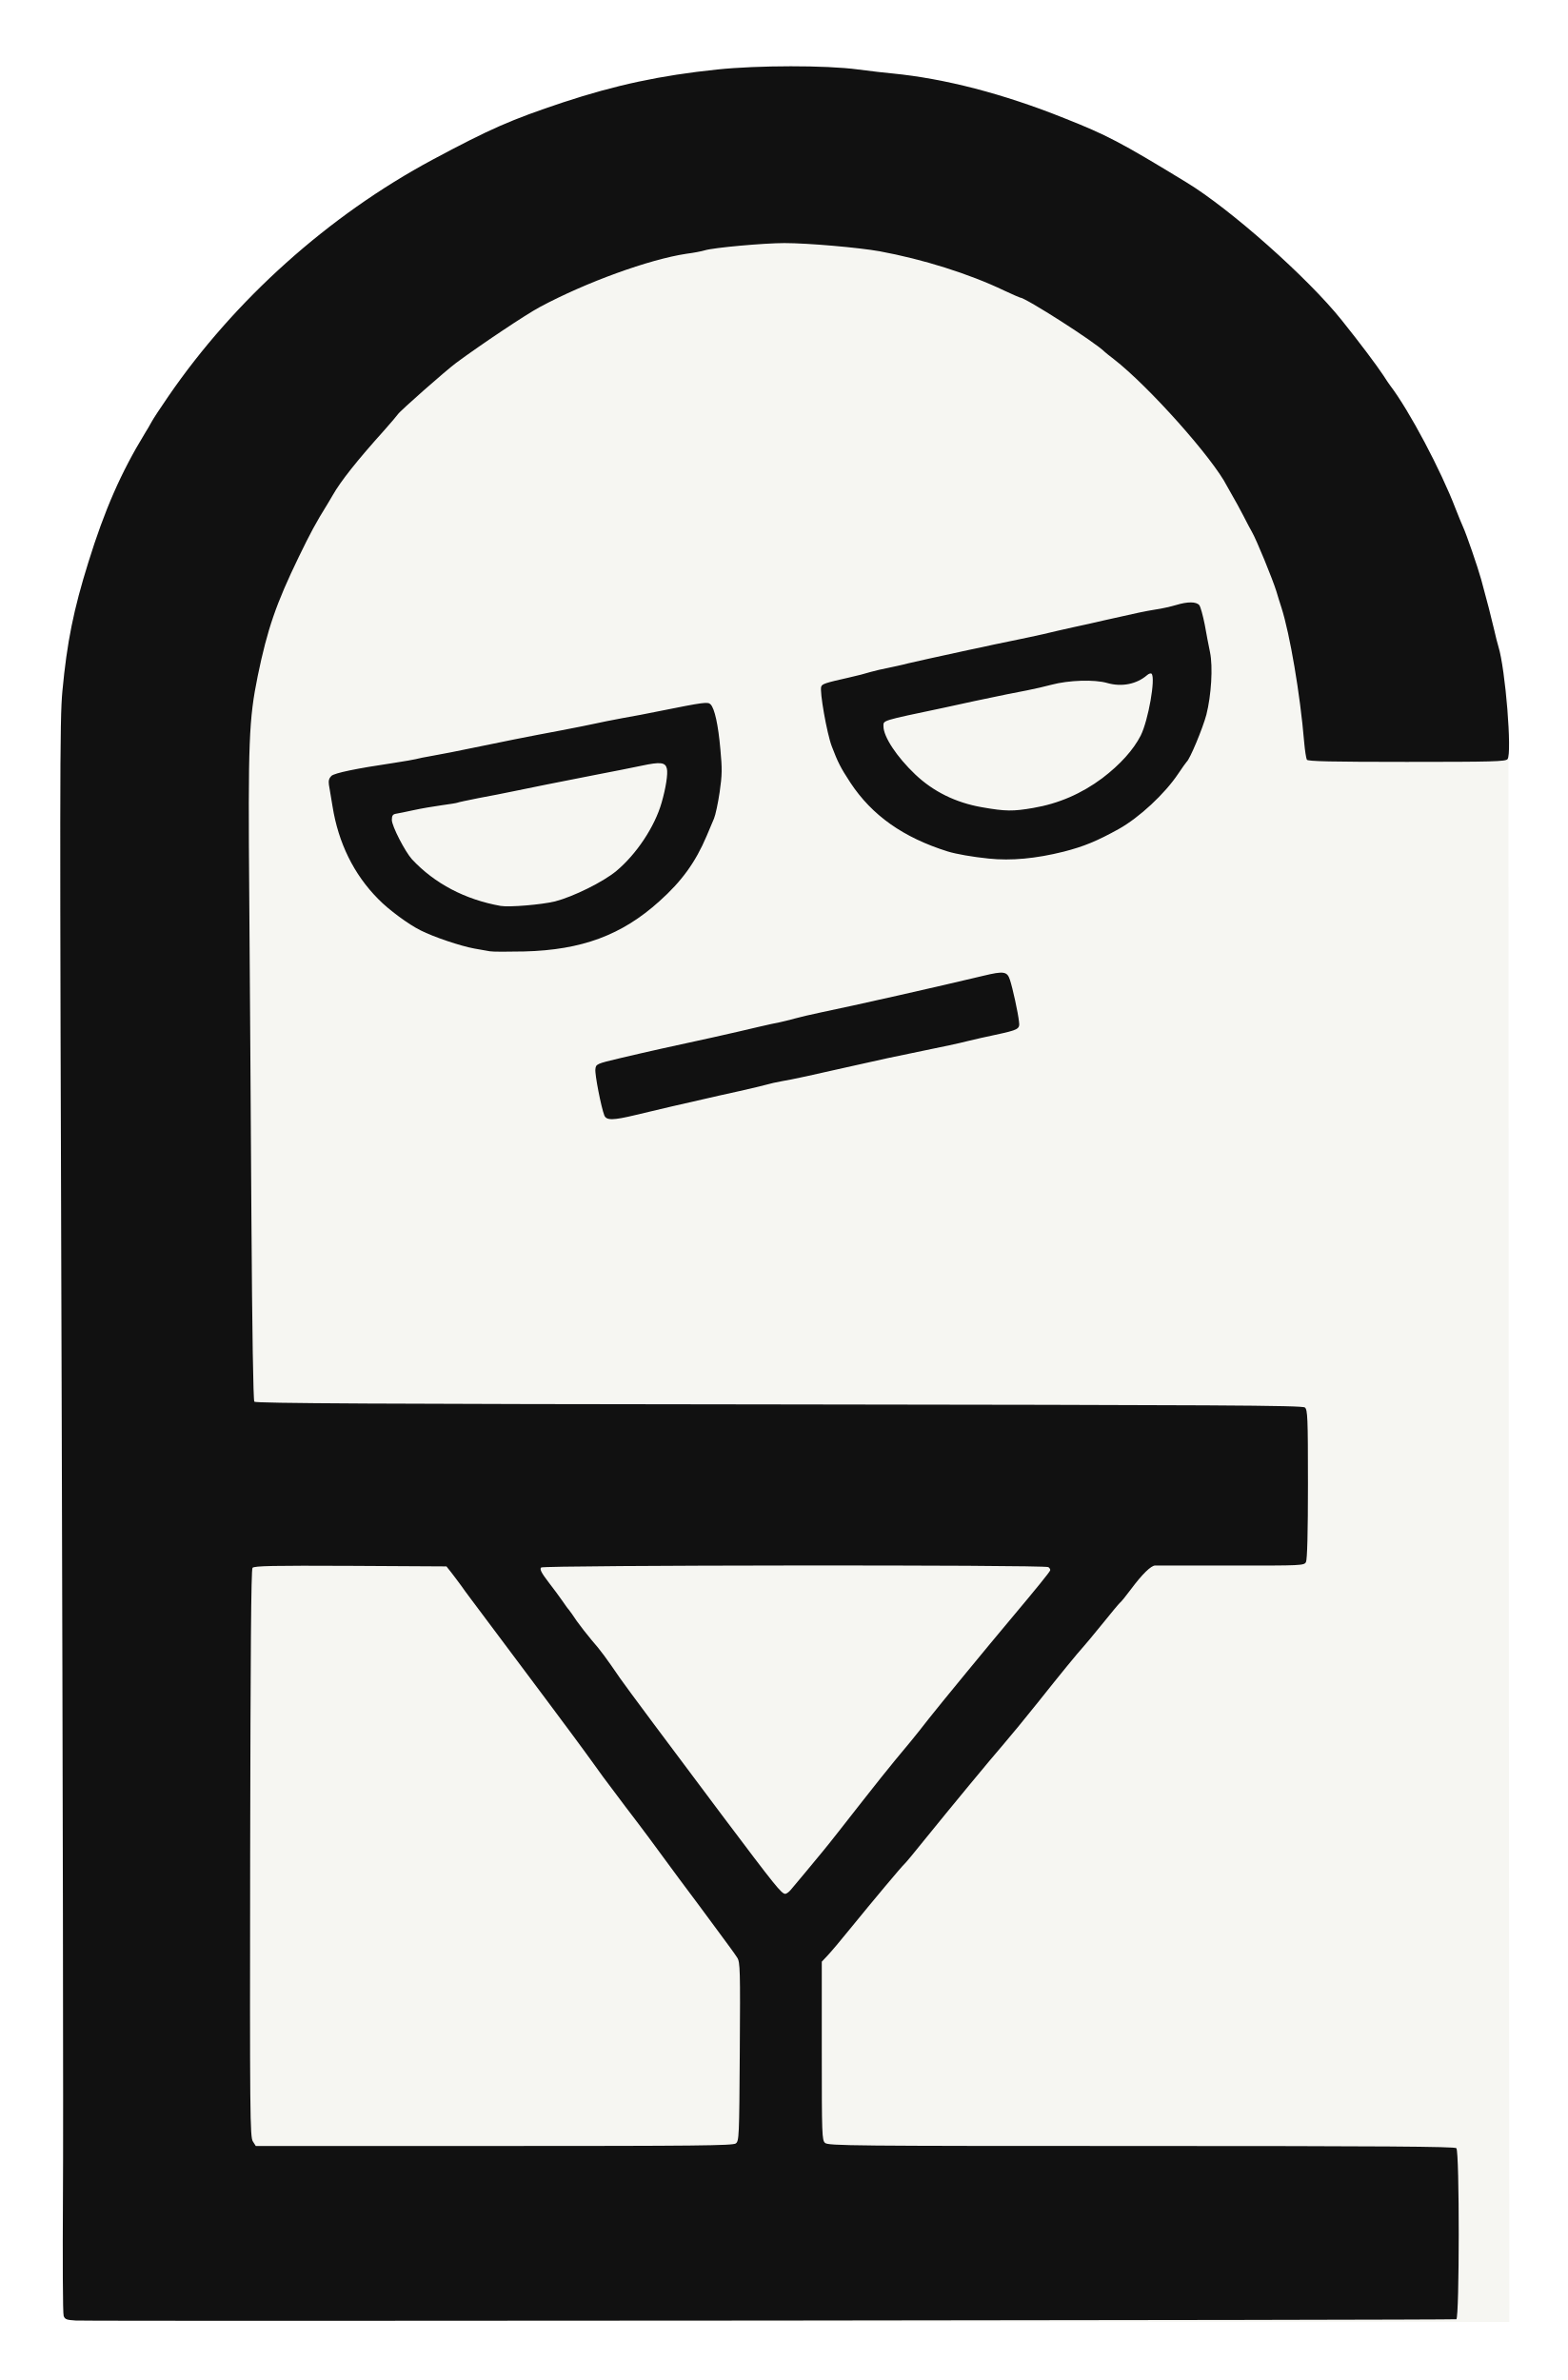
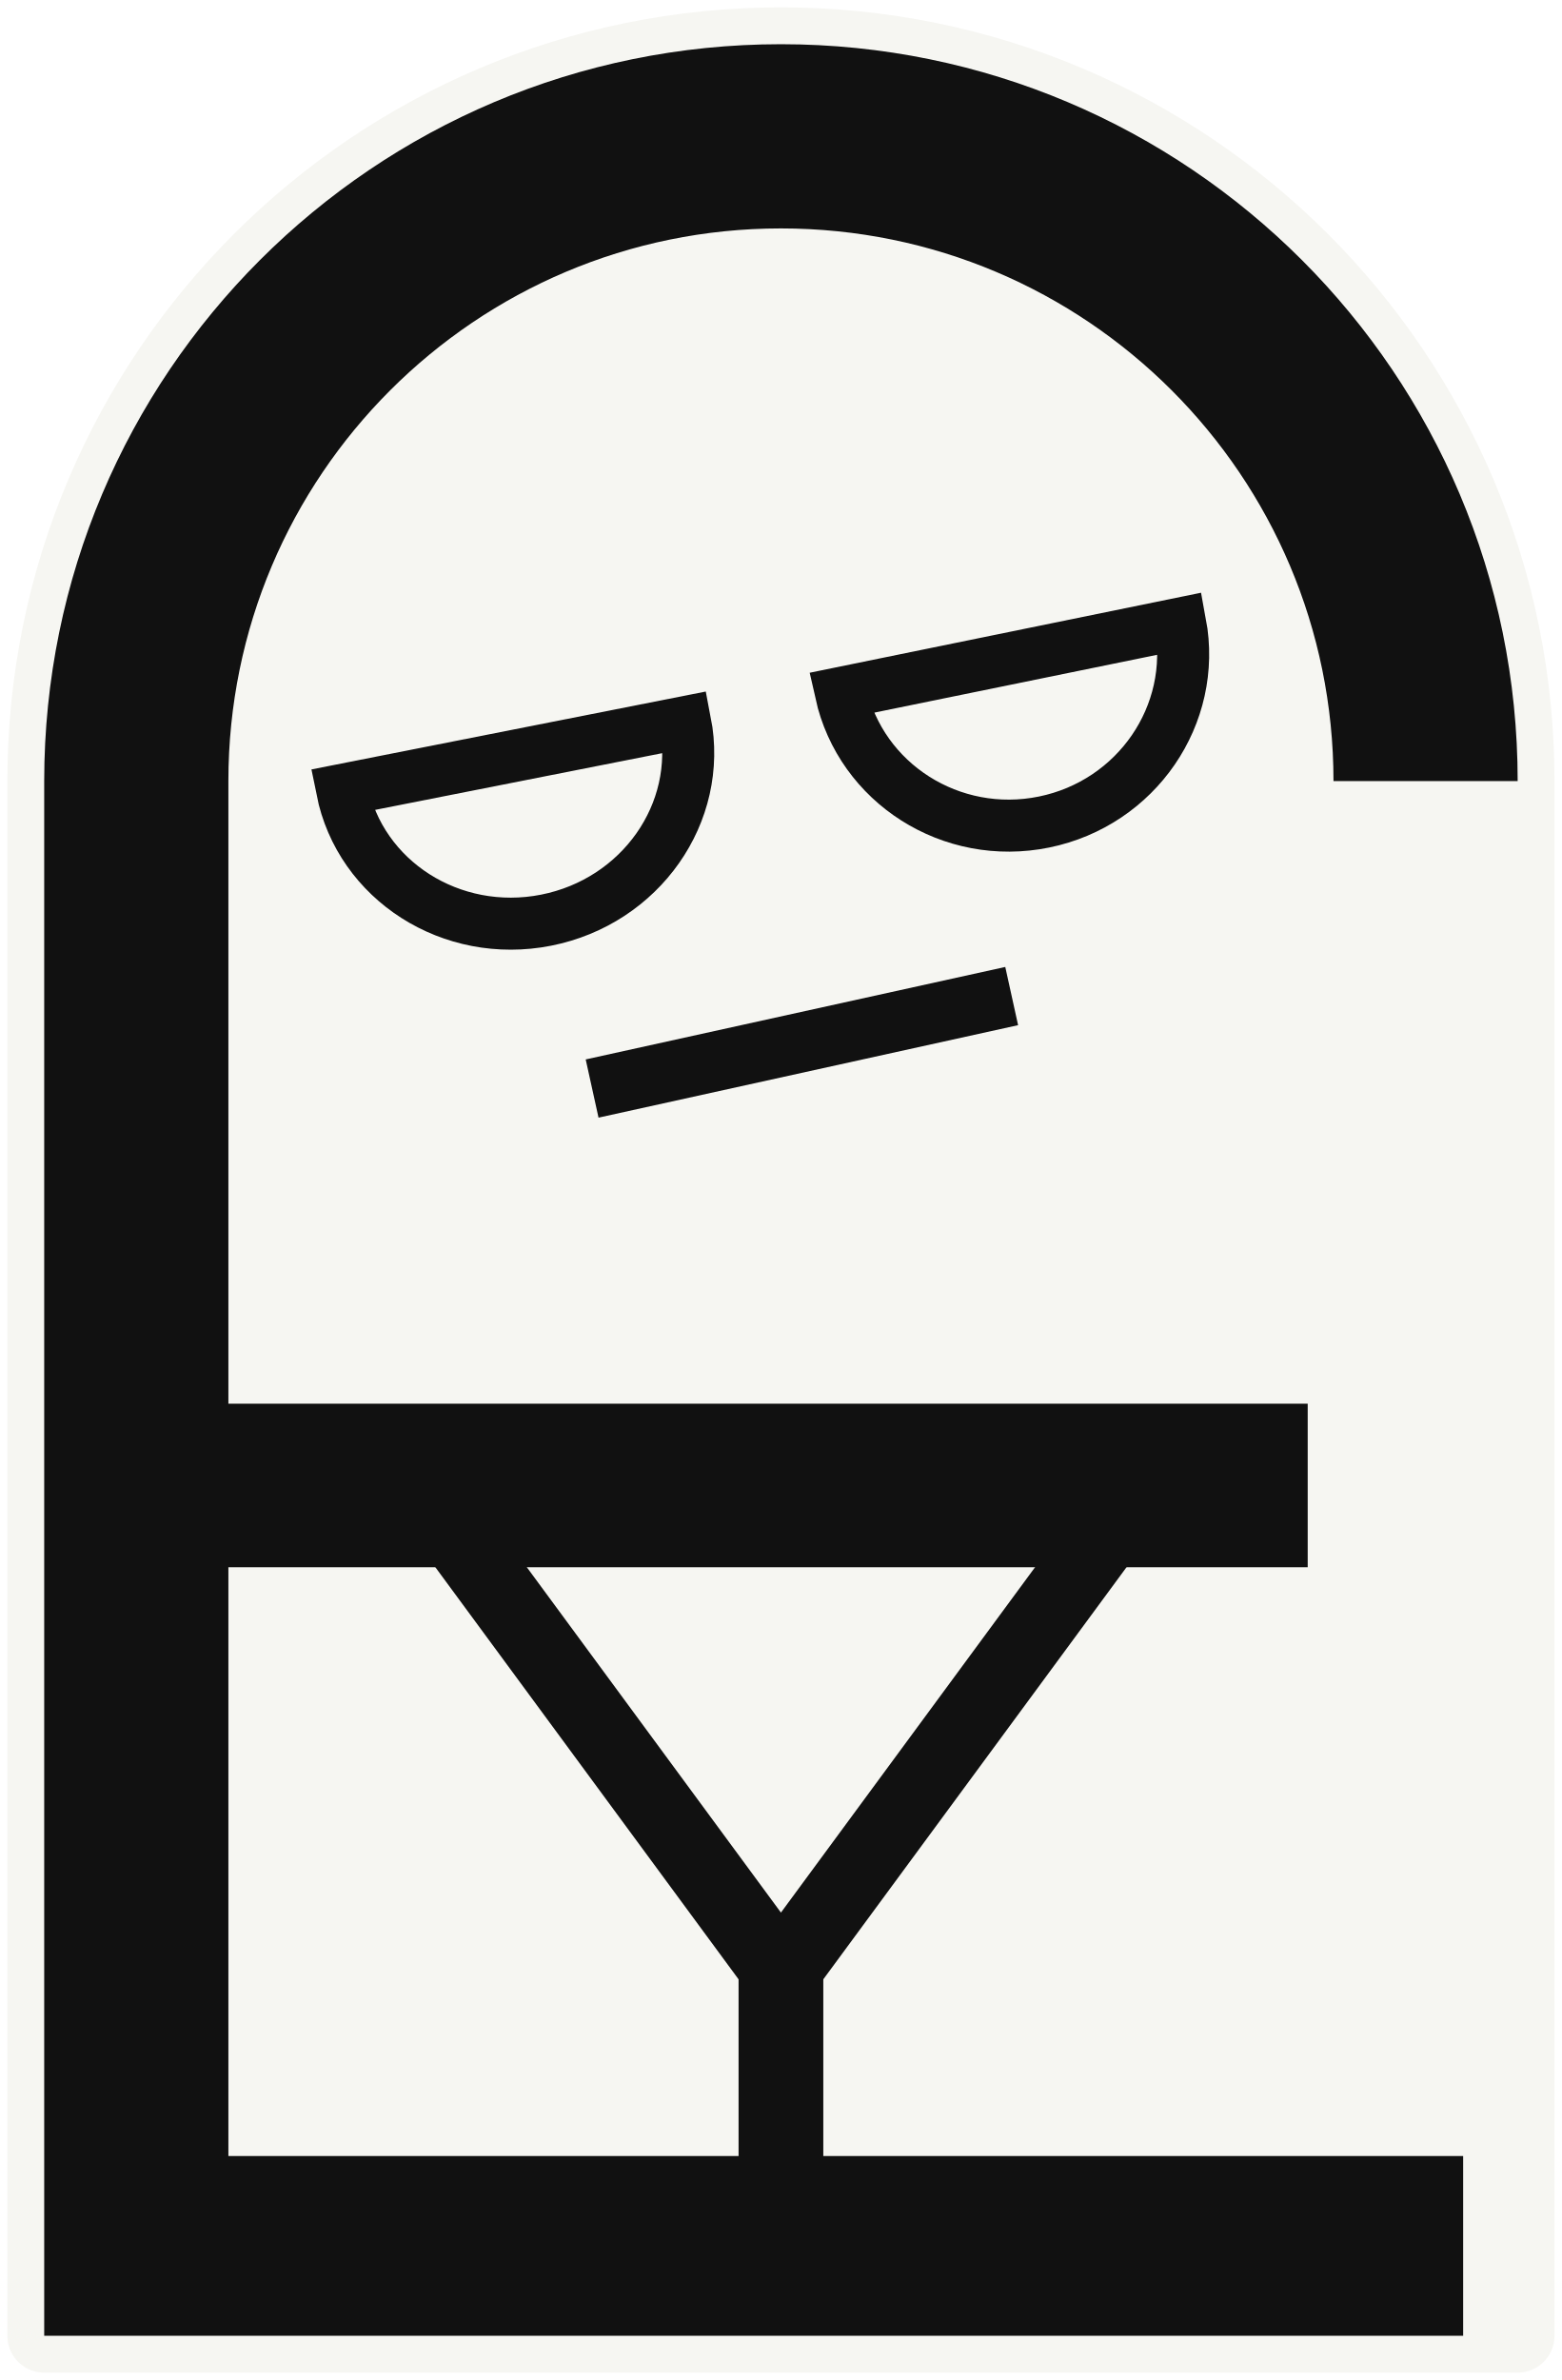
- <svg xmlns="http://www.w3.org/2000/svg" viewBox="0 0 864 1312">
-   <path fill="#f6f6f2" d="M41.7,1279.3C36.8,1279.0 35.8,1278.5 35.1,1276.7C34.6,1275.5 34.5,1245.5 34.7,1210.0C35.0,1174.5 34.6,977.4 34.0,772.0C32.9,428.2 32.9,397.1 34.4,381.0C36.9,354.1 40.6,335.9 48.7,310.0C57.7,281.0 66.7,260.5 79.8,239.0C81.0,237.1 82.7,234.2 83.6,232.5C84.5,230.8 88.6,224.6 92.8,218.5C129.3,165.3 181.1,118.8 238.5,88.0C270.3,71.0 281.4,66.1 310.5,56.4C339.4,46.9 363.8,41.6 395.5,38.3C417.6,36.0 455.2,35.9 473.0,38.3C479.9,39.2 488.4,40.2 492.0,40.5C520.6,43.3 552.9,51.6 586.8,65.2C610.0,74.4 617.4,78.2 653.8,100.4C678.1,115.1 721.0,153.2 739.6,176.5C750.0,189.5 758.9,201.4 762.6,207.0C764.2,209.5 765.8,211.9 766.3,212.5C776.9,226.4 794.3,259.3 802.4,280.5C803.9,284.4 805.8,288.9 806.5,290.5C808.2,294.1 814.6,312.6 816.5,319.5C819.6,330.8 822.2,340.9 823.6,347.0C824.4,350.6 825.5,354.9 826.0,356.5C826.5,358.1 828.0,365.8 829.2,373.5L831.5,387.5L831.7,833.8L832.0,1280.0L439.8,1279.8C224.0,1279.7 44.9,1279.5 41.7,1279.3Z" />
-   <path fill="#111" d="M41.7,1279.2C36.8,1278.9 35.8,1278.6 35.1,1276.7C34.6,1275.5 34.5,1245.5 34.7,1210.0C35.0,1174.5 34.6,977.4 34.0,772.0C32.9,428.2 32.9,397.1 34.4,381.0C36.9,354.1 40.6,335.9 48.7,310.0C57.7,281.0 66.7,260.5 79.8,239.0C81.0,237.1 82.7,234.2 83.6,232.5C84.5,230.8 88.6,224.6 92.8,218.5C129.3,165.3 181.1,118.8 238.5,88.0C270.3,71.0 281.4,66.1 310.5,56.4C339.4,46.9 363.8,41.6 395.5,38.3C417.6,36.0 455.2,35.9 473.0,38.3C479.9,39.2 488.4,40.2 492.0,40.5C520.6,43.3 552.9,51.6 586.8,65.2C610.0,74.4 617.4,78.2 653.8,100.4C678.1,115.1 721.0,153.2 739.6,176.5C750.0,189.5 758.9,201.4 762.6,207.0C764.2,209.5 765.8,211.9 766.3,212.5C776.9,226.4 794.3,259.3 802.4,280.5C803.9,284.4 805.8,288.9 806.5,290.5C808.2,294.1 814.6,312.6 816.5,319.5C819.6,330.8 822.2,340.9 823.6,347.0C824.4,350.6 825.5,354.9 826.0,356.5C829.8,368.6 833.6,415.4 831.0,418.5C829.9,419.8 822.9,420.0 775.4,420.0C733.9,420.0 720.9,419.7 720.4,418.8C720.0,418.1 719.3,413.7 718.9,409.0C716.7,382.6 711.0,349.4 706.4,335.0C705.6,332.5 704.3,328.5 703.6,326.0C701.6,319.5 692.6,297.4 690.0,293.0C689.5,292.2 687.5,288.4 685.5,284.5C683.5,280.6 680.8,275.7 679.5,273.5C678.2,271.3 676.8,268.8 676.4,268.0C668.6,252.6 633.1,212.8 614.0,198.0C611.5,196.1 609.3,194.3 609.0,194.0C603.8,188.7 565.2,164.0 562.2,164.0C562.0,164.0 558.1,162.3 553.6,160.2C534.2,150.9 508.7,142.9 484.8,138.5C473.6,136.5 445.5,134.0 432.4,134.0C421.3,134.0 393.3,136.5 388.5,138.0C386.9,138.5 382.3,139.4 378.3,139.9C357.8,143.0 323.0,155.6 297.5,169.3C290.0,173.3 265.3,189.8 251.5,200.0C245.6,204.4 220.3,226.7 219.3,228.4C218.8,229.1 215.5,233.1 211.9,237.1C196.7,254.0 187.7,265.4 183.4,273.0C182.3,274.8 181.1,277.0 180.5,277.9C174.1,288.2 171.1,293.8 164.7,307.0C152.2,332.8 147.4,346.8 142.1,372.5C137.2,396.5 136.7,408.7 137.4,494.2C137.7,537.8 138.3,618.0 138.6,672.5C139.0,733.9 139.6,772.0 140.2,772.7C140.9,773.6 207.9,774.0 429.4,774.2C672.0,774.5 718.0,774.7 719.3,775.9C720.8,777.1 721.0,781.3 721.0,818.2C721.0,844.9 720.6,859.8 719.9,861.1C718.9,863.0 717.7,863.1 678.7,863.0C656.6,863.0 637.7,863.0 636.8,863.0C634.5,863.0 629.6,867.8 623.5,876.0C620.8,879.6 618.1,883.0 617.4,883.5C616.8,884.0 612.3,889.4 607.4,895.5C602.5,901.5 597.8,907.2 597.0,908.0C594.4,910.8 584.4,923.0 572.1,938.5C565.5,946.8 557.0,957.1 553.3,961.4C545.5,970.4 524.7,995.6 509.8,1014.0C504.3,1020.9 499.2,1027.0 498.6,1027.5C497.2,1028.7 481.6,1047.3 468.5,1063.4C463.6,1069.5 458.0,1076.1 456.2,1078.0L453.0,1081.4L453.0,1130.6C453.0,1176.9 453.1,1179.8 454.8,1181.3C456.5,1182.9 470.0,1183.0 629.1,1183.0C761.9,1183.0 801.9,1183.3 802.8,1184.2C804.6,1186.0 804.5,1277.9 802.8,1278.5C801.4,1279.0 51.3,1279.7 41.7,1279.2ZM405.6,1181.6C407.4,1180.2 407.5,1178.3 407.8,1131.0C408.1,1085.9 408.0,1081.7 406.4,1079.2C405.5,1077.7 400.4,1070.7 395.1,1063.6C389.8,1056.4 380.5,1043.8 374.3,1035.6C368.2,1027.3 360.8,1017.2 357.8,1013.2C354.9,1009.3 348.9,1001.3 344.5,995.6C340.1,989.8 334.7,982.6 332.5,979.6C330.3,976.5 327.4,972.5 326.0,970.6C324.6,968.7 322.8,966.2 322.0,965.1C320.3,962.6 284.7,914.9 268.3,893.1C262.4,885.2 256.1,876.9 254.5,874.5C252.8,872.2 250.3,868.8 248.8,866.9L246.1,863.5L193.2,863.2C150.6,863.0 140.1,863.2 139.2,864.3C138.4,865.2 138.1,911.2 137.9,1021.7C137.7,1165.9 137.8,1178.1 139.4,1180.5L141.0,1183.0L272.3,1183.0C384.1,1183.0 403.9,1182.8 405.6,1181.6ZM435.9,1041.8C437.0,1040.5 440.6,1036.1 444.1,1032.0C447.5,1027.9 451.6,1022.9 453.2,1021.0C454.8,1019.1 458.8,1014.1 462.0,1010.0C485.2,980.4 488.8,975.8 502.0,960.0C504.1,957.5 508.6,951.8 512.1,947.3C517.6,940.3 545.2,906.7 557.5,892.1C571.6,875.3 578.4,866.9 578.9,865.7C579.1,865.2 578.6,864.4 577.9,863.9C575.7,862.5 299.6,862.8 298.3,864.1C297.4,865.0 298.4,867.0 302.3,872.1C305.2,875.8 308.6,880.5 310.0,882.5C311.4,884.5 312.9,886.7 313.5,887.3C314.1,888.0 316.1,890.8 318.0,893.7C320.0,896.5 323.7,901.2 326.2,904.2C330.8,909.4 334.4,914.3 341.7,925.0C345.1,929.9 367.8,960.4 397.9,1000.5C427.6,1040.0 430.8,1044.0 432.9,1044.0C433.5,1044.0 434.9,1043.0 435.9,1041.8ZM333.1,614.8C331.4,610.4 327.8,592.2 328.2,589.4C328.5,586.6 328.8,586.4 341.5,583.4C348.6,581.7 359.2,579.3 365.0,578.0C381.4,574.5 405.2,569.2 418.5,566.0C422.9,565.0 428.1,563.8 430.0,563.5C431.9,563.1 435.5,562.2 438.0,561.5C440.5,560.8 447.2,559.2 453.0,558.0C470.1,554.5 517.5,543.8 542.1,537.9C553.3,535.2 555.2,535.5 556.7,540.1C558.2,544.6 561.2,558.3 561.7,563.1C562.3,567.3 561.5,567.7 548.5,570.5C544.1,571.4 537.1,573.0 533.0,574.0C528.9,575.1 518.8,577.2 510.5,578.9C494.3,582.2 484.0,584.4 466.0,588.5C448.9,592.4 437.1,595.0 431.1,596.0C428.1,596.5 424.3,597.4 422.6,597.9C420.9,598.4 414.1,600.0 407.5,601.5C400.9,602.9 391.9,605.0 387.5,606.0C383.1,607.0 375.2,608.8 370.0,610.0C364.8,611.2 356.0,613.3 350.6,614.6C337.8,617.7 334.2,617.7 333.1,614.8ZM270.0,524.4C268.6,524.2 264.8,523.5 261.5,522.9C253.8,521.5 239.0,516.5 231.9,512.9C225.2,509.6 214.1,501.4 208.5,495.6C195.0,482.0 186.5,464.6 183.3,444.5C182.5,439.6 181.6,434.1 181.3,432.5C181.0,430.3 181.4,429.0 182.7,427.7C184.6,426.1 196.0,423.7 217.5,420.5C223.0,419.7 228.2,418.7 229.1,418.5C230.0,418.2 234.5,417.3 239.1,416.5C243.7,415.7 252.9,413.9 259.5,412.5C274.8,409.3 291.8,405.9 309.5,402.6C317.2,401.1 325.5,399.5 328.0,398.9C330.5,398.3 337.2,397.0 343.0,395.9C348.8,394.9 357.8,393.2 363.0,392.1C388.4,387.0 390.2,386.8 391.7,388.3C393.9,390.5 395.9,399.4 397.1,413.0C398.1,423.7 398.1,427.1 396.7,436.7C395.8,442.8 394.4,449.3 393.6,451.2C392.8,453.0 391.0,457.4 389.5,460.9C383.4,475.3 375.8,485.8 363.5,496.8C342.8,515.5 320.7,523.7 289.0,524.5C279.9,524.7 271.4,524.7 270.0,524.4ZM306.0,496.9C316.0,494.3 332.5,486.2 339.8,480.1C350.8,470.9 360.9,455.8 364.7,442.5C367.0,434.6 368.3,426.4 367.6,423.7C366.8,420.2 364.0,419.9 353.7,422.1C348.6,423.2 337.3,425.4 328.5,427.1C304.2,431.9 294.4,433.8 284.0,436.0C278.8,437.1 269.6,438.9 263.6,440.0C257.6,441.2 252.4,442.3 252.1,442.5C251.7,442.7 247.9,443.3 243.5,443.9C239.1,444.5 232.1,445.7 228.0,446.6C223.9,447.5 219.5,448.4 218.2,448.6C216.5,448.9 216.0,449.7 216.0,452.0C216.0,455.4 223.3,469.5 227.1,473.7C239.6,487.1 256.4,495.9 276.0,499.4C280.9,500.2 298.6,498.7 306.0,496.9ZM545.0,473.3C536.1,472.4 527.1,470.8 522.5,469.4C497.9,461.7 480.7,449.5 468.8,431.5C463.3,423.1 461.9,420.3 458.5,411.4C455.8,404.3 451.7,381.0 452.7,378.5C453.2,377.0 455.1,376.4 468.0,373.5C472.1,372.6 477.5,371.2 480.0,370.4C482.5,369.7 486.8,368.7 489.5,368.2C492.2,367.6 497.2,366.6 500.5,365.7C506.0,364.4 514.2,362.6 533.5,358.4C537.4,357.6 543.6,356.3 547.5,355.4C551.4,354.6 557.4,353.3 561.0,352.6C564.6,351.9 570.9,350.5 575.0,349.6C579.1,348.6 586.5,346.9 591.5,345.8C596.5,344.8 604.1,343.0 608.5,342.0C628.0,337.6 630.9,337.0 637.0,336.0C640.6,335.5 645.7,334.3 648.4,333.5C654.7,331.6 659.4,331.6 661.1,333.6C661.8,334.5 663.1,339.3 664.1,344.3C665.0,349.4 666.3,356.2 667.0,359.5C668.7,367.6 667.7,383.4 665.0,394.0C663.0,401.5 655.9,418.6 654.1,420.0C653.8,420.3 651.7,423.2 649.5,426.5C642.1,437.6 628.0,450.7 616.7,457.0C604.8,463.6 597.6,466.6 586.3,469.5C571.1,473.3 557.4,474.6 545.0,473.3ZM569.5,445.4C583.6,443.0 596.2,437.5 607.6,429.0C617.6,421.4 624.8,413.3 628.8,405.5C633.0,397.1 637.1,373.8 634.8,371.4C634.3,371.0 633.2,371.4 632.3,372.2C626.5,377.2 618.3,378.8 610.3,376.5C603.4,374.5 589.2,374.9 579.5,377.5C576.2,378.4 570.1,379.8 566.0,380.6C558.9,381.9 553.8,383.0 537.5,386.4C533.6,387.3 526.0,388.9 520.5,390.1C485.4,397.5 487.0,397.0 487.0,400.4C487.0,406.1 494.3,417.2 504.5,426.9C514.5,436.4 526.9,442.5 541.3,445.0C554.3,447.3 558.5,447.3 569.5,445.4Z" />
+ <svg xmlns="http://www.w3.org/2000/svg" viewBox="-6 -6 212 323">
+   <path id="tarjeta" fill="#f6f6f2" stroke="#f6f6f2" stroke-width="10" stroke-linejoin="round" d="M0,311V100A100,100 0 0 1 200,100V311Z" />
+   <g id="cuerpo" fill="#111" stroke="#111" stroke-linecap="butt">
+     <path stroke="none" d="M0,311V100A100,100 0 0 1 200,100H175A75,75 0 0 0 25,100V184.5H171.5V206.7H25V286.6H192.6V311Z" />
+     <path d="M56.36,202.7L100,262L143.64,202.7" fill="none" stroke-width="10" stroke-linejoin="miter" stroke-miterlimit="20" />
+     <path d="M100,256V288.6" fill="none" stroke-width="11.5" />
+   </g>
+   <g id="ojo-i" fill="#111" stroke="#111" stroke-linecap="butt" style="transform-origin:65.5px 105px">
+     <path d="M40.43,101.2L87.01,92A23.74,22.77 -11.18 0 1 40.43,101.2Z" fill="none" stroke-width="7.06" stroke-linejoin="miter" stroke-miterlimit="20" />
+   </g>
+   <g id="ojo-d" fill="#111" stroke="#111" stroke-linecap="butt" style="transform-origin:133.4px 91.7px">
+     <path d="M108.13,88.04L154.21,78.62A23.52,23.09 -11.55 0 1 108.13,88.04Z" fill="none" stroke-width="7.06" stroke-linejoin="miter" stroke-miterlimit="20" />
+   </g>
+   <g id="boca" fill="#111" stroke="#111" stroke-linecap="butt" style="transform-origin:102.8px 135.3px">
+     <path d="M131.32,129.18L74.37,141.73" fill="none" stroke-width="8.09" />
+   </g>
</svg>
